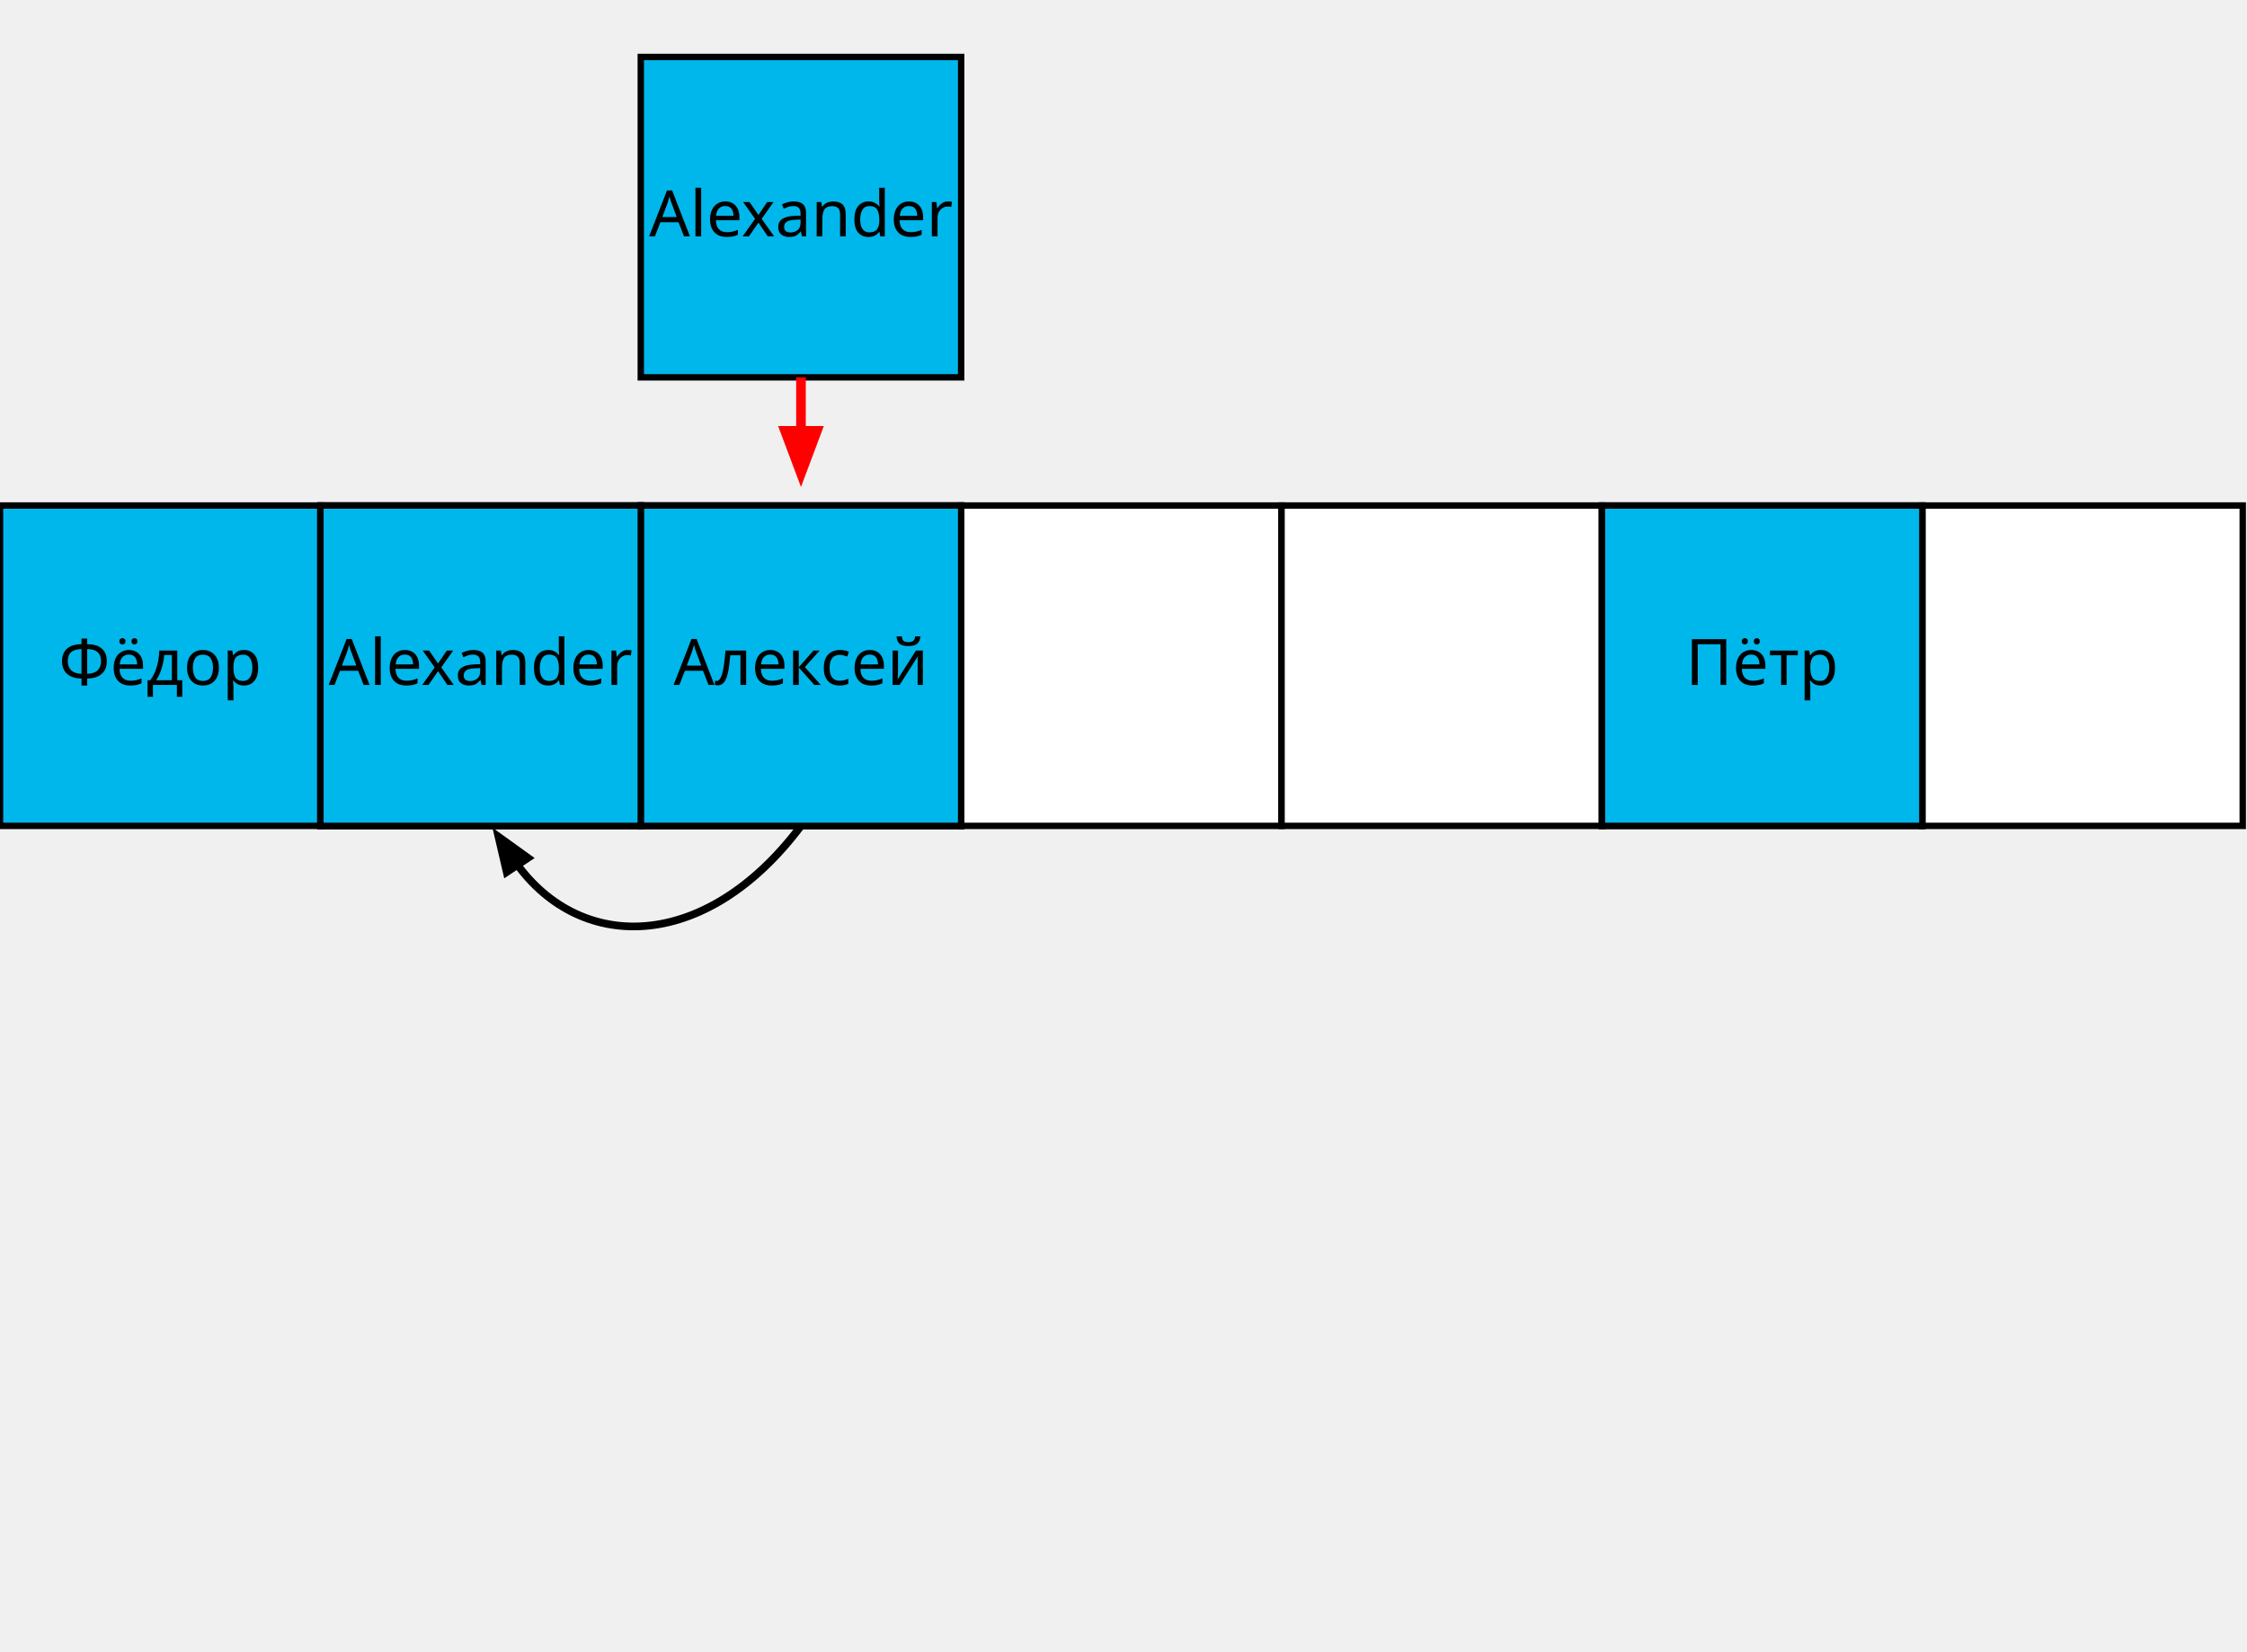
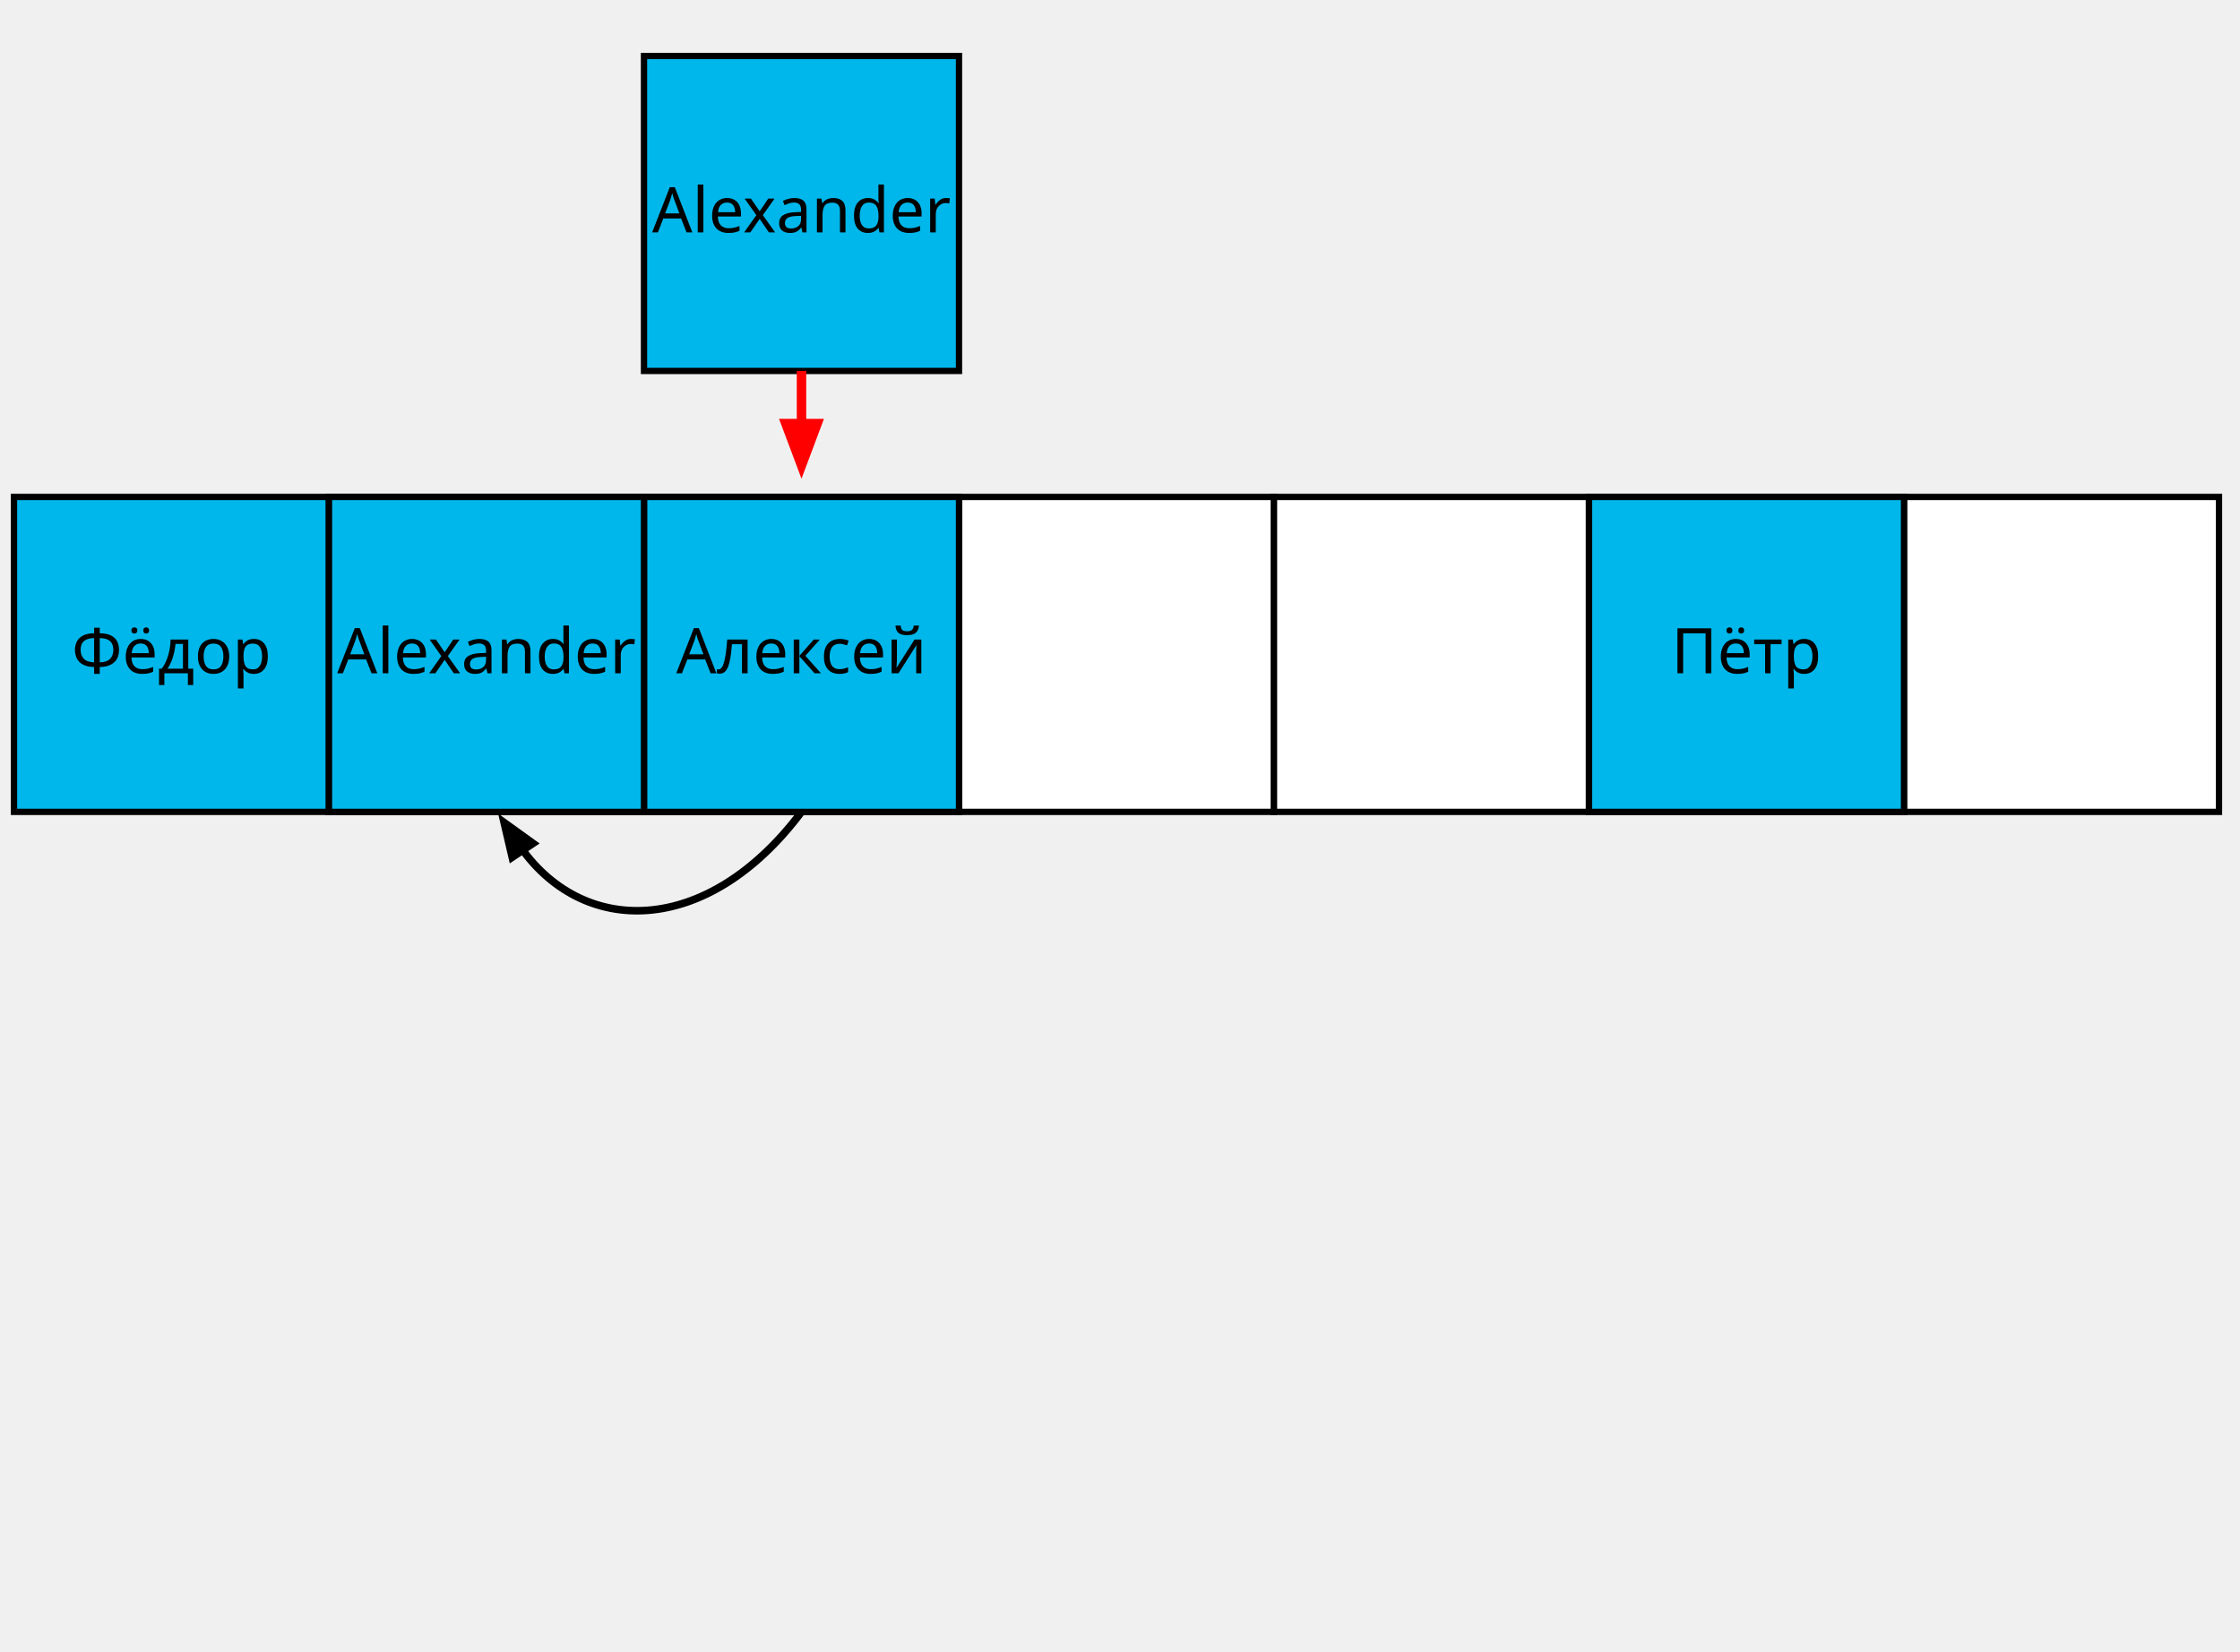
- <svg xmlns="http://www.w3.org/2000/svg" height="580" version="1.1" width="789">
+ <svg xmlns="http://www.w3.org/2000/svg" height="590" version="1.1" width="800">
  <defs>
    <style type="text/css">

rect.arrayKeyItem, rect.arrayValueItem {
  fill:white;
  stroke:black;
  stroke-width:1;
  opacity:1;
}

rect.arrayKeyItem.selected {
    fill:#00B7EB;
}

rect.arrayValueItem.selected {
    fill:#6BF76B;
}

rect.focused {
  stroke-width:3;
}

.code, .codeX {
    font-size:16px;
    fill:#000000;
    font-family:PT Mono;
}

.note {
    font-size:10px;
    fill:#000000;
    font-family:PT Serif;
}

.comment {
    font-size:14px;
    fill:#000000;
    font-family:PT Serif;
}

.bigcomment {
    font-size:18px;
    fill:#000000;
    font-family:PT Serif;
}

.link {
  fill:none;
  stroke:black;
  stroke-width:1.2;
  marker-end:url(#TriangleOutL);
}

.code1, .code2, .code3, .code4 {
   opacity:0.8;
}

.code1 {
  fill:red;
}

.code2 {
  fill:green;
}

.code3 {
  fill:blue;
}

.code4 {
  fill:orange;
}

.header.code1 {
  /*fill:red;*/
  fill: #0F0;
}

.header.code2 {
  /*fill:green;*/
  fill: #0C0;
}

.header.code3 {
  /*fill:blue;*/
  fill: #0A0;
}

.header.code4 {
  /*fill:orange;*/
  fill: #080;
}


rect.unused, rect.used {
  stroke:black;
  stroke-width:1;
  opacity:1;
  fill:#ddd;
}

rect.log {
  stroke:none;
  stroke-width:0;
  opacity:0.5;
  fill:#ddf;
}

path.log {
  fill: none;
  stroke: #88F;
  stroke-width:2;
}

rect.t1 {
    fill:#30FB30;
}

rect.t2 {
    fill:#3030FB;
}

rect.t3 {
    fill:#FB3030;
}

/* */
.link {
  fill:none;
  stroke:black;
  stroke-width:1.2;
  marker-end:url(#TriangleOutL);
}

.linkRed {
  fill:none;
  stroke:red;
  stroke-width:1.5;
  marker-end:url(#TriangleOutR);
}
    </style>
  </defs>
  <marker id="TriangleOutL" orient="auto" refX="0.0" refY="0.0" style="overflow:visible">
    <path d="M 6,0.0 L -2,3.0 L -2,-3.0 L 6,0.0 z " style="fill-rule:evenodd;stroke:#000000;stroke-width:1.0pt;marker-start:none" transform="scale(0.6)" />
  </marker>
  <marker id="TriangleOutR" orient="auto" refX="0.0" refY="0.0" style="overflow:visible">
    <path d="M 6,0.0 L -2,3.0 L -2,-3.0 L 6,0.0 z " style="fill:#ff0000;stroke:#FF0000;stroke-width:1.0pt;marker-start:none" transform="scale(0.6)" />
  </marker>
-   <g transform="translate(0 20) scale(2.25)">
+   <g transform="translate(5 20) scale(2.25)">
    <g transform="translate(0 0)">
      <g transform="translate(100 0)">
        <rect class="arrayKeyItem selected" height="50" width="50" x="0" y="0" />
        <text class="note" text-anchor="middle" x="25" y="28">Alexander</text>
        <path class="linkRed" d="M25,50 25,60" />
      </g>
    </g>
    <g transform="translate(0 70)">
      <rect class="arrayKeyItem" height="50" width="50" x="50" y="0" />
      <rect class="arrayKeyItem" height="50" width="50" x="100" y="0" />
      <rect class="arrayKeyItem" height="50" width="50" x="150" y="0" />
      <rect class="arrayKeyItem" height="50" width="50" x="200" y="0" />
      <rect class="arrayKeyItem" height="50" width="50" x="250" y="0" />
      <rect class="arrayKeyItem" height="50" width="50" x="300" y="0" />
      <g transform="translate(0 0)">
        <rect class="arrayKeyItem selected" height="50" width="50" x="0" y="0" />
        <text class="note" text-anchor="middle" x="25" y="28">Фёдор</text>
      </g>
      <rect class="arrayKeyItem" height="50" width="50" x="50" y="0" />
      <rect class="arrayKeyItem" height="50" width="50" x="100" y="0" />
      <g transform="translate(250 0)">
        <rect class="arrayKeyItem selected" height="50" width="50" x="0" y="0" />
        <text class="note" text-anchor="middle" x="25" y="28">Пётр</text>
      </g>
      <g transform="translate(100 0)">
        <rect class="arrayKeyItem selected" height="50" width="50" x="0" y="0" />
        <text class="note" text-anchor="middle" x="25" y="28">Алексей</text>
        <path class="link" d="M25,50 C 10,70 -10,70 -20,55" />
      </g>
      <g transform="translate(50 0)">
        <rect class="arrayKeyItem selected" height="50" width="50" x="0" y="0" />
        <text class="note" text-anchor="middle" x="25" y="28">Alexander</text>
      </g>
    </g>
  </g>
</svg>
